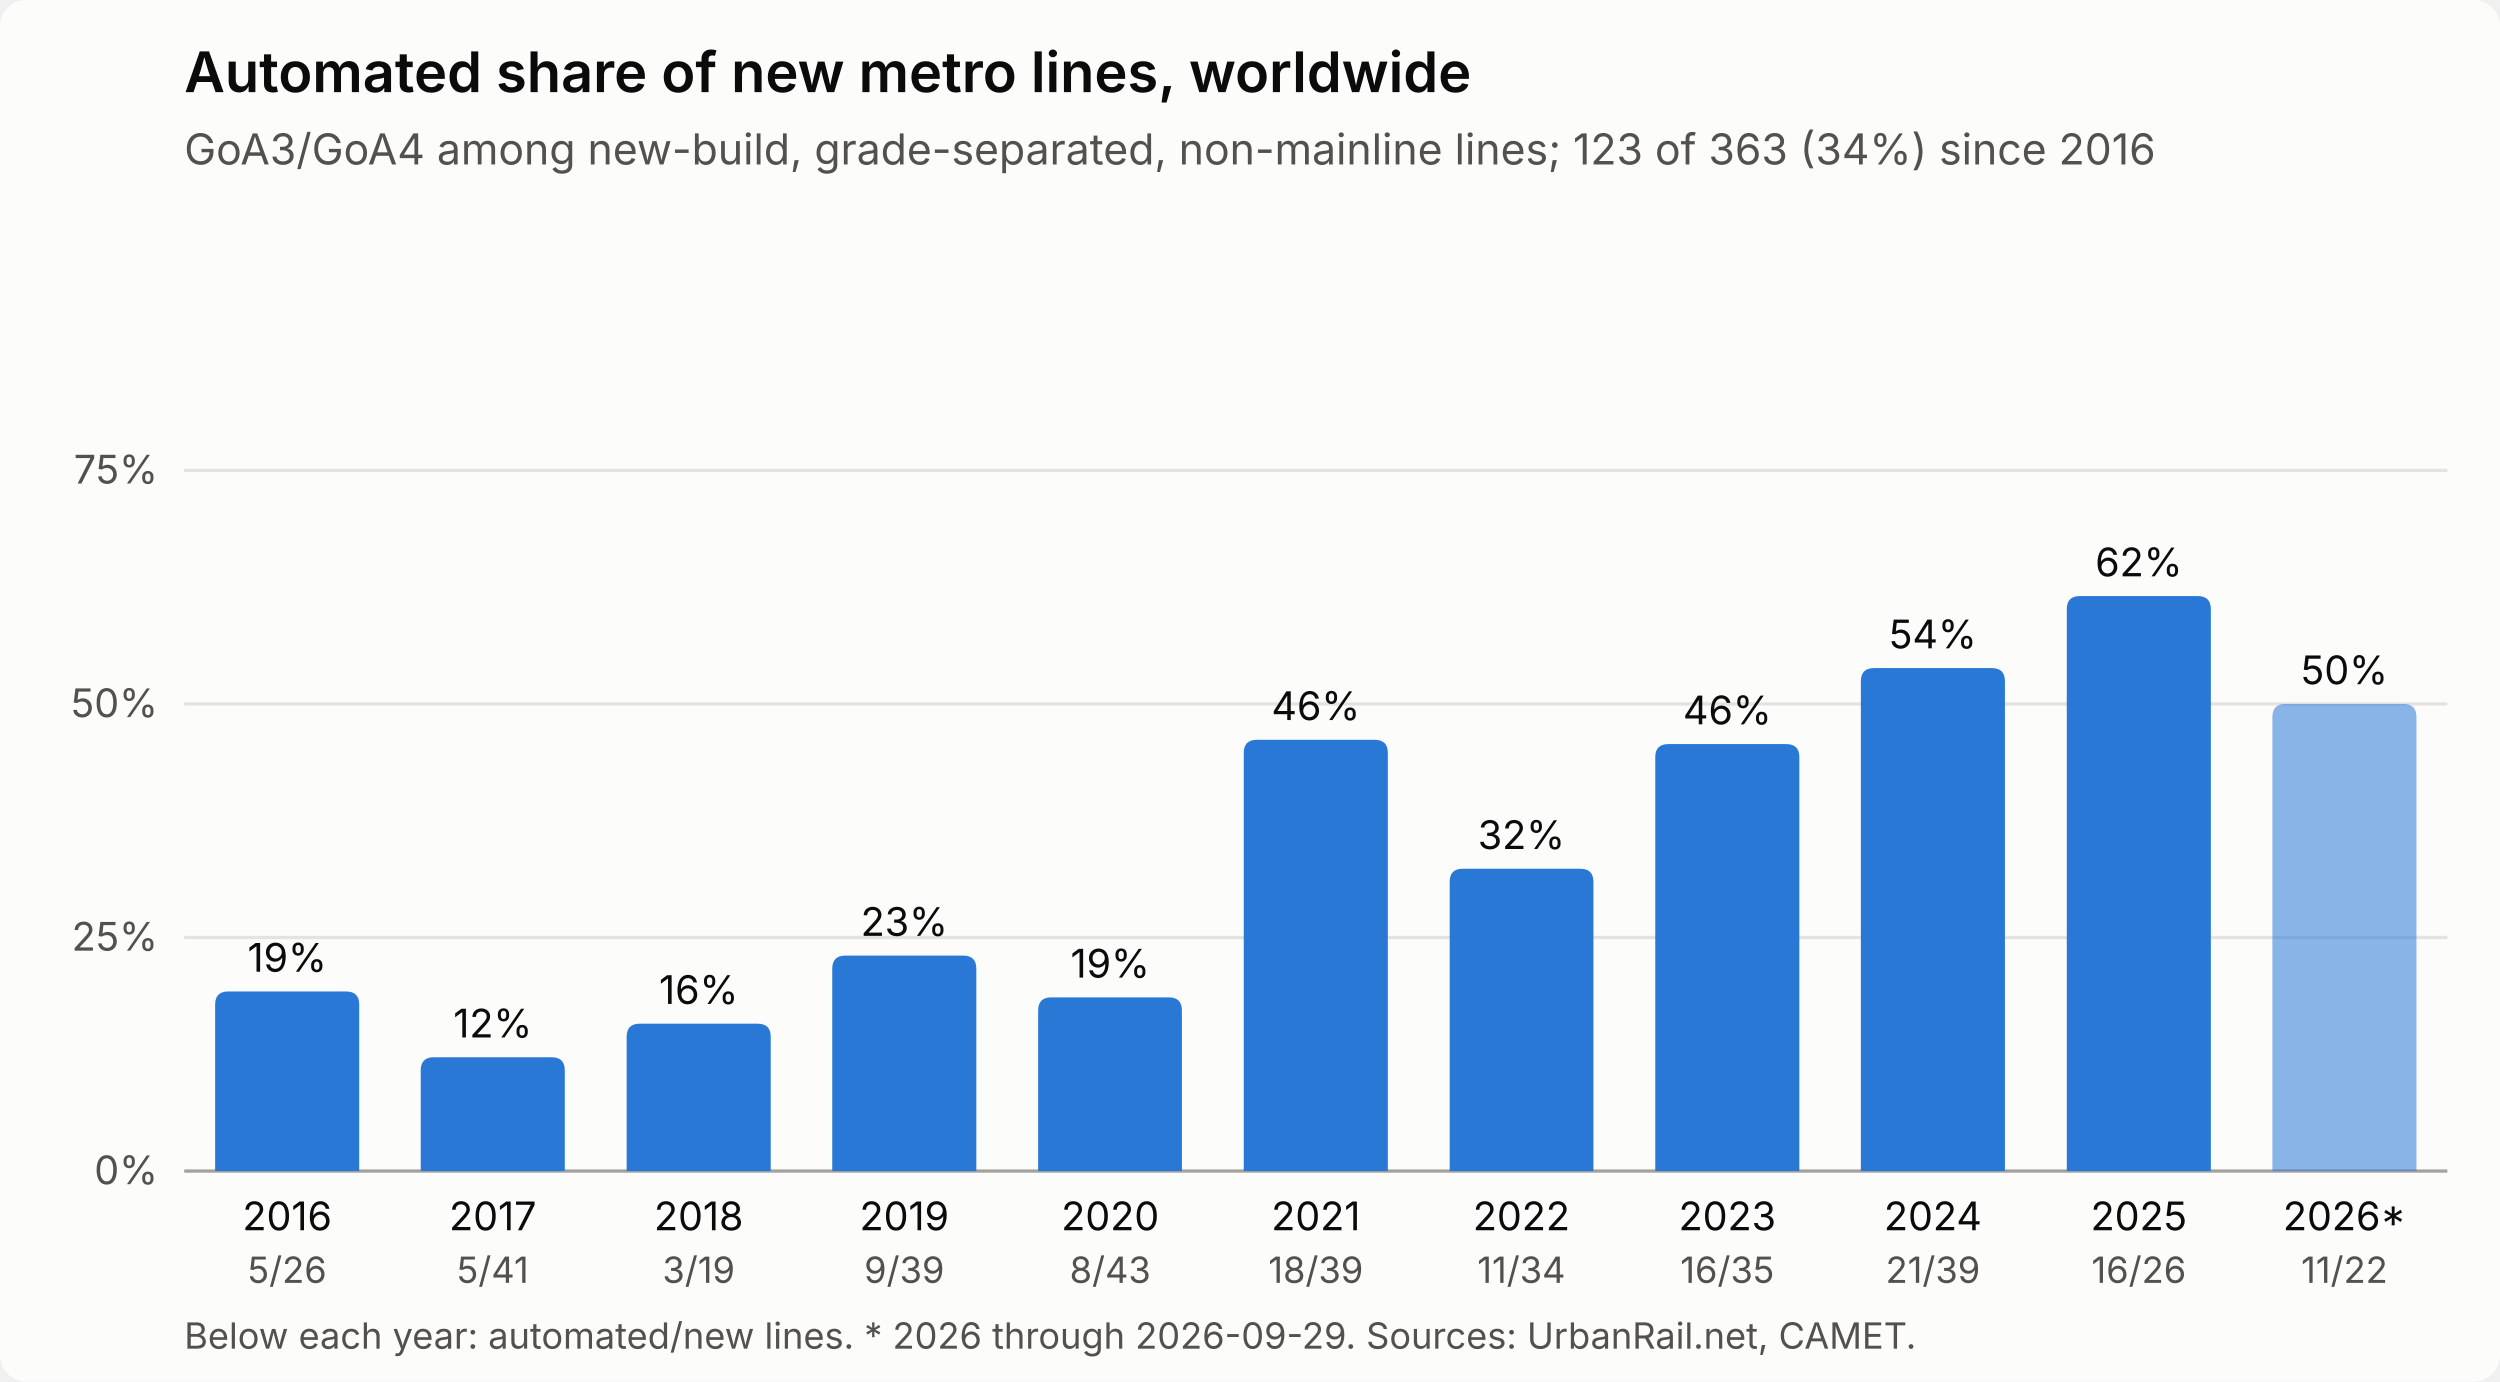
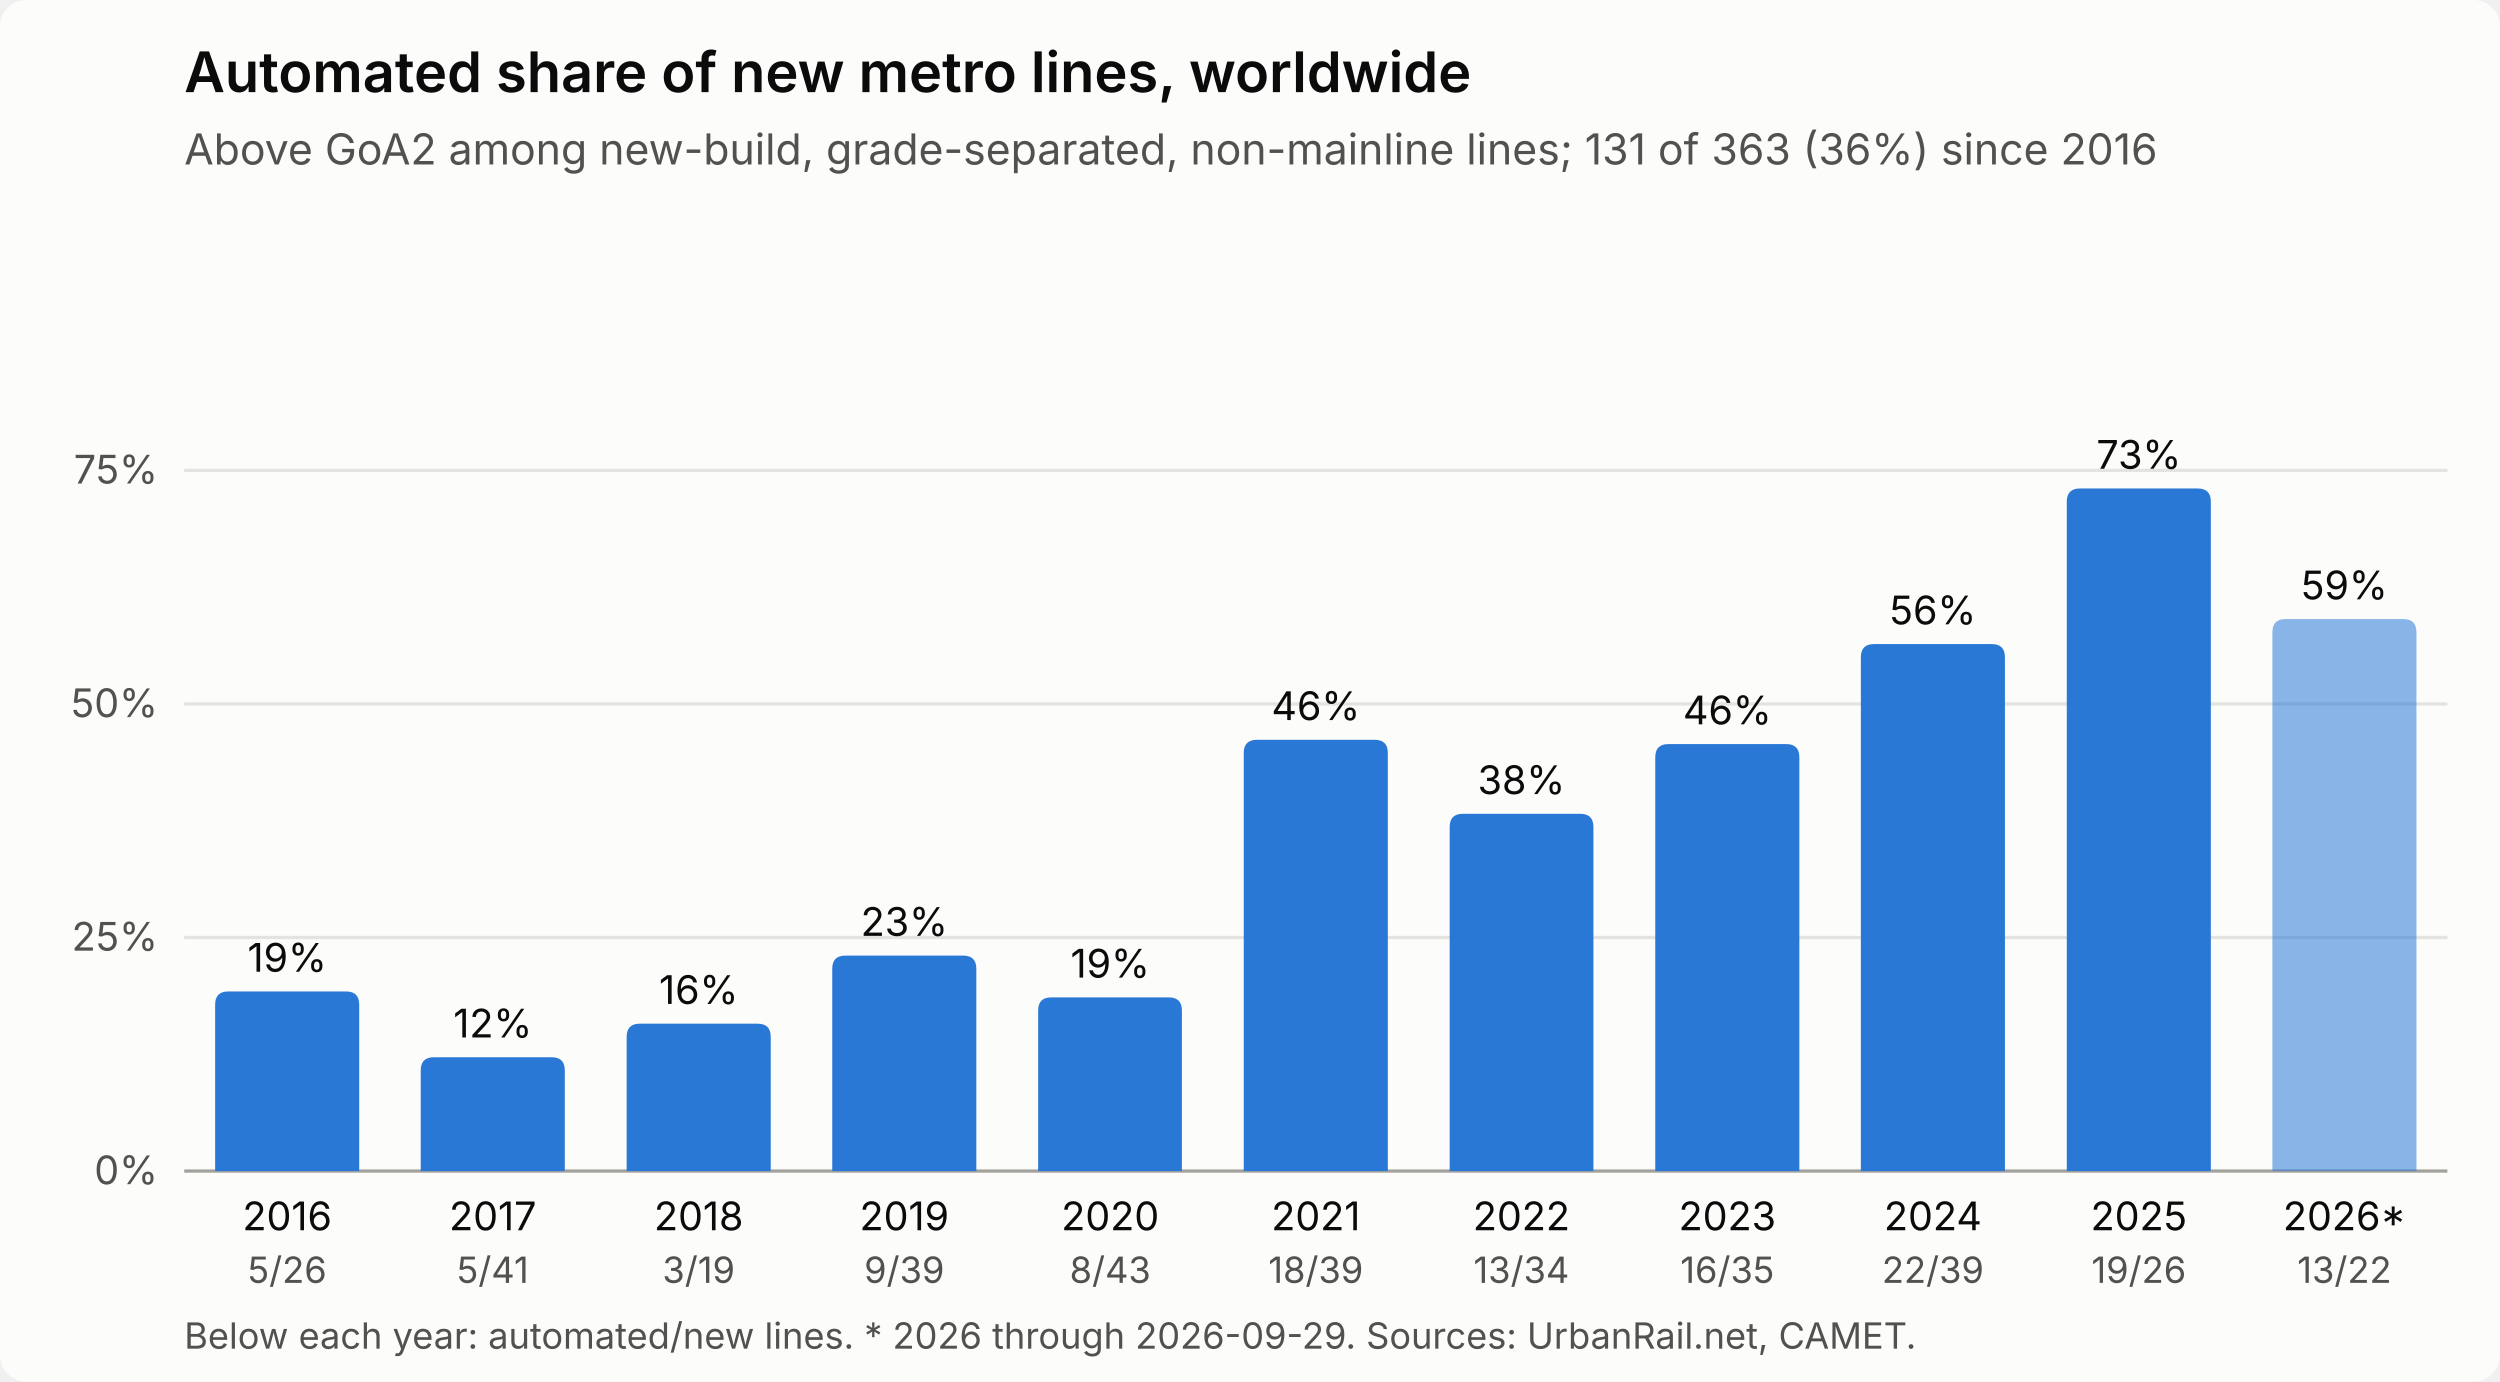
<svg xmlns="http://www.w3.org/2000/svg" viewBox="0 0 760 420" width="760" height="420" role="img" aria-labelledby="t d" font-family="system-ui, -apple-system, Segoe UI, sans-serif">
  <style>
.bg{fill:#fcfcfb}.bar{fill:#2a78d6}.bar.partial{fill-opacity:.55}
.grid{stroke:#e4e3df;stroke-width:1}.axis{stroke:#a3a29c;stroke-width:1}
.t1{fill:#0b0b0b}.t2{fill:#52514e}
@media (prefers-color-scheme: dark){
.bg{fill:#1a1a19}.bar{fill:#3987e5}.grid{stroke:#2e2e2c}.axis{stroke:#5d5c57}
.t1{fill:#ffffff}.t2{fill:#c3c2b7}}
</style>
  <rect class="bg" width="760" height="420" rx="8" />
  <text class="t1" x="56" y="28" font-size="17" font-weight="600">Automated share of new metro lines, worldwide</text>
-   <text class="t2" x="56" y="50" font-size="13">GoA3/GoA4 among new-build, grade-separated, non-mainline lines; 123 of 363 (34%) since 2016</text>
+   <text class="t2" x="56" y="50" font-size="13">Above GoA2 among new-build, grade-separated, non-mainline lines; 131 of 363 (36%) since 2016</text>
  <line class="axis" x1="56" x2="744" y1="356.0" y2="356.0" />
  <text class="t2" x="48" y="360.0" font-size="12" text-anchor="end">0%</text>
  <line class="grid" x1="56" x2="744" y1="285.0" y2="285.0" />
  <text class="t2" x="48" y="289.0" font-size="12" text-anchor="end">25%</text>
  <line class="grid" x1="56" x2="744" y1="214.0" y2="214.0" />
  <text class="t2" x="48" y="218.0" font-size="12" text-anchor="end">50%</text>
  <line class="grid" x1="56" x2="744" y1="143.0" y2="143.0" />
  <text class="t2" x="48" y="147.0" font-size="12" text-anchor="end">75%</text>
  <g>
    <rect x="56.0" y="72" width="62.5" height="284" fill="transparent" />
    <path class="bar" d="M65.4,356.0 V305.4 Q65.4,301.4 69.4,301.4 H105.2 Q109.2,301.4 109.2,305.4 V356.0 Z" />
    <text class="t1" x="87.3" y="295.4" font-size="12" text-anchor="middle">19%</text>
  </g>
  <text class="t1" x="87.3" y="374.0" font-size="12" text-anchor="middle">2016</text>
  <text class="t2" x="87.3" y="390.0" font-size="11" text-anchor="middle">5/26</text>
  <g>
    <rect x="118.5" y="72" width="62.5" height="284" fill="transparent" />
    <path class="bar" d="M127.9,356.0 V325.4 Q127.9,321.4 131.9,321.4 H167.7 Q171.7,321.4 171.7,325.4 V356.0 Z" />
    <text class="t1" x="149.8" y="315.4" font-size="12" text-anchor="middle">12%</text>
  </g>
  <text class="t1" x="149.8" y="374.0" font-size="12" text-anchor="middle">2017</text>
  <text class="t2" x="149.8" y="390.0" font-size="11" text-anchor="middle">5/41</text>
  <g>
    <rect x="181.1" y="72" width="62.5" height="284" fill="transparent" />
    <path class="bar" d="M190.5,356.0 V315.2 Q190.5,311.2 194.5,311.2 H230.3 Q234.3,311.2 234.3,315.2 V356.0 Z" />
    <text class="t1" x="212.4" y="305.2" font-size="12" text-anchor="middle">16%</text>
  </g>
  <text class="t1" x="212.4" y="374.0" font-size="12" text-anchor="middle">2018</text>
  <text class="t2" x="212.4" y="390.0" font-size="11" text-anchor="middle">3/19</text>
  <g>
    <rect x="243.6" y="72" width="62.5" height="284" fill="transparent" />
    <path class="bar" d="M253.0,356.0 V294.5 Q253.0,290.5 257.0,290.5 H292.8 Q296.8,290.5 296.8,294.5 V356.0 Z" />
    <text class="t1" x="274.9" y="284.5" font-size="12" text-anchor="middle">23%</text>
  </g>
  <text class="t1" x="274.9" y="374.0" font-size="12" text-anchor="middle">2019</text>
  <text class="t2" x="274.9" y="390.0" font-size="11" text-anchor="middle">9/39</text>
  <g>
    <rect x="306.2" y="72" width="62.5" height="284" fill="transparent" />
    <path class="bar" d="M315.6,356.0 V307.2 Q315.6,303.2 319.6,303.2 H355.3 Q359.3,303.2 359.3,307.2 V356.0 Z" />
    <text class="t1" x="337.5" y="297.2" font-size="12" text-anchor="middle">19%</text>
  </g>
  <text class="t1" x="337.5" y="374.0" font-size="12" text-anchor="middle">2020</text>
  <text class="t2" x="337.5" y="390.0" font-size="11" text-anchor="middle">8/43</text>
  <g>
    <rect x="368.7" y="72" width="62.5" height="284" fill="transparent" />
    <path class="bar" d="M378.1,356.0 V228.9 Q378.1,224.9 382.1,224.9 H417.9 Q421.9,224.9 421.9,228.9 V356.0 Z" />
    <text class="t1" x="400.0" y="218.9" font-size="12" text-anchor="middle">46%</text>
  </g>
  <text class="t1" x="400.0" y="374.0" font-size="12" text-anchor="middle">2021</text>
  <text class="t2" x="400.0" y="390.0" font-size="11" text-anchor="middle">18/39</text>
  <g>
    <rect x="431.3" y="72" width="62.5" height="284" fill="transparent" />
-     <path class="bar" d="M440.7,356.0 V268.1 Q440.7,264.1 444.7,264.1 H480.4 Q484.4,264.1 484.4,268.1 V356.0 Z" />
-     <text class="t1" x="462.5" y="258.1" font-size="12" text-anchor="middle">32%</text>
+     <path class="bar" d="M440.7,356.0 V251.4 Q440.7,247.4 444.7,247.4 H480.4 Q484.4,247.4 484.4,251.4 V356.0 Z" />
+     <text class="t1" x="462.5" y="241.4" font-size="12" text-anchor="middle">38%</text>
  </g>
  <text class="t1" x="462.5" y="374.0" font-size="12" text-anchor="middle">2022</text>
-   <text class="t2" x="462.5" y="390.0" font-size="11" text-anchor="middle">11/34</text>
+   <text class="t2" x="462.5" y="390.0" font-size="11" text-anchor="middle">13/34</text>
  <g>
    <rect x="493.8" y="72" width="62.5" height="284" fill="transparent" />
    <path class="bar" d="M503.2,356.0 V230.2 Q503.2,226.2 507.2,226.2 H543.0 Q547.0,226.2 547.0,230.2 V356.0 Z" />
    <text class="t1" x="525.1" y="220.2" font-size="12" text-anchor="middle">46%</text>
  </g>
  <text class="t1" x="525.1" y="374.0" font-size="12" text-anchor="middle">2023</text>
  <text class="t2" x="525.1" y="390.0" font-size="11" text-anchor="middle">16/35</text>
  <g>
    <rect x="556.4" y="72" width="62.5" height="284" fill="transparent" />
-     <path class="bar" d="M565.7,356.0 V207.1 Q565.7,203.1 569.7,203.1 H605.5 Q609.5,203.1 609.5,207.1 V356.0 Z" />
-     <text class="t1" x="587.6" y="197.1" font-size="12" text-anchor="middle">54%</text>
+     <path class="bar" d="M565.7,356.0 V199.8 Q565.7,195.8 569.7,195.8 H605.5 Q609.5,195.8 609.5,199.8 V356.0 Z" />
+     <text class="t1" x="587.6" y="189.8" font-size="12" text-anchor="middle">56%</text>
  </g>
  <text class="t1" x="587.6" y="374.0" font-size="12" text-anchor="middle">2024</text>
-   <text class="t2" x="587.6" y="390.0" font-size="11" text-anchor="middle">21/39</text>
+   <text class="t2" x="587.6" y="390.0" font-size="11" text-anchor="middle">22/39</text>
  <g>
    <rect x="618.9" y="72" width="62.5" height="284" fill="transparent" />
-     <path class="bar" d="M628.3,356.0 V185.2 Q628.3,181.2 632.3,181.2 H668.1 Q672.1,181.2 672.1,185.2 V356.0 Z" />
-     <text class="t1" x="650.2" y="175.2" font-size="12" text-anchor="middle">62%</text>
+     <path class="bar" d="M628.3,356.0 V152.5 Q628.3,148.5 632.3,148.5 H668.1 Q672.1,148.5 672.1,152.5 V356.0 Z" />
+     <text class="t1" x="650.2" y="142.5" font-size="12" text-anchor="middle">73%</text>
  </g>
  <text class="t1" x="650.2" y="374.0" font-size="12" text-anchor="middle">2025</text>
-   <text class="t2" x="650.2" y="390.0" font-size="11" text-anchor="middle">16/26</text>
+   <text class="t2" x="650.2" y="390.0" font-size="11" text-anchor="middle">19/26</text>
  <g>
    <rect x="681.5" y="72" width="62.5" height="284" fill="transparent" />
-     <path class="bar partial" d="M690.8,356.0 V218.0 Q690.8,214.0 694.8,214.0 H730.6 Q734.6,214.0 734.6,218.0 V356.0 Z" />
-     <text class="t1" x="712.7" y="208.0" font-size="12" text-anchor="middle">50%</text>
+     <path class="bar partial" d="M690.8,356.0 V192.2 Q690.8,188.2 694.8,188.2 H730.6 Q734.6,188.2 734.6,192.2 V356.0 Z" />
+     <text class="t1" x="712.7" y="182.2" font-size="12" text-anchor="middle">59%</text>
  </g>
  <text class="t1" x="712.7" y="374.0" font-size="12" text-anchor="middle">2026*</text>
-   <text class="t2" x="712.7" y="390.0" font-size="11" text-anchor="middle">11/22</text>
+   <text class="t2" x="712.7" y="390.0" font-size="11" text-anchor="middle">13/22</text>
  <text class="t2" x="56" y="410" font-size="11">Below each year: automated/new lines. * 2026 through 2026-09-29. Sources: UrbanRail.net, CAMET.</text>
</svg>
